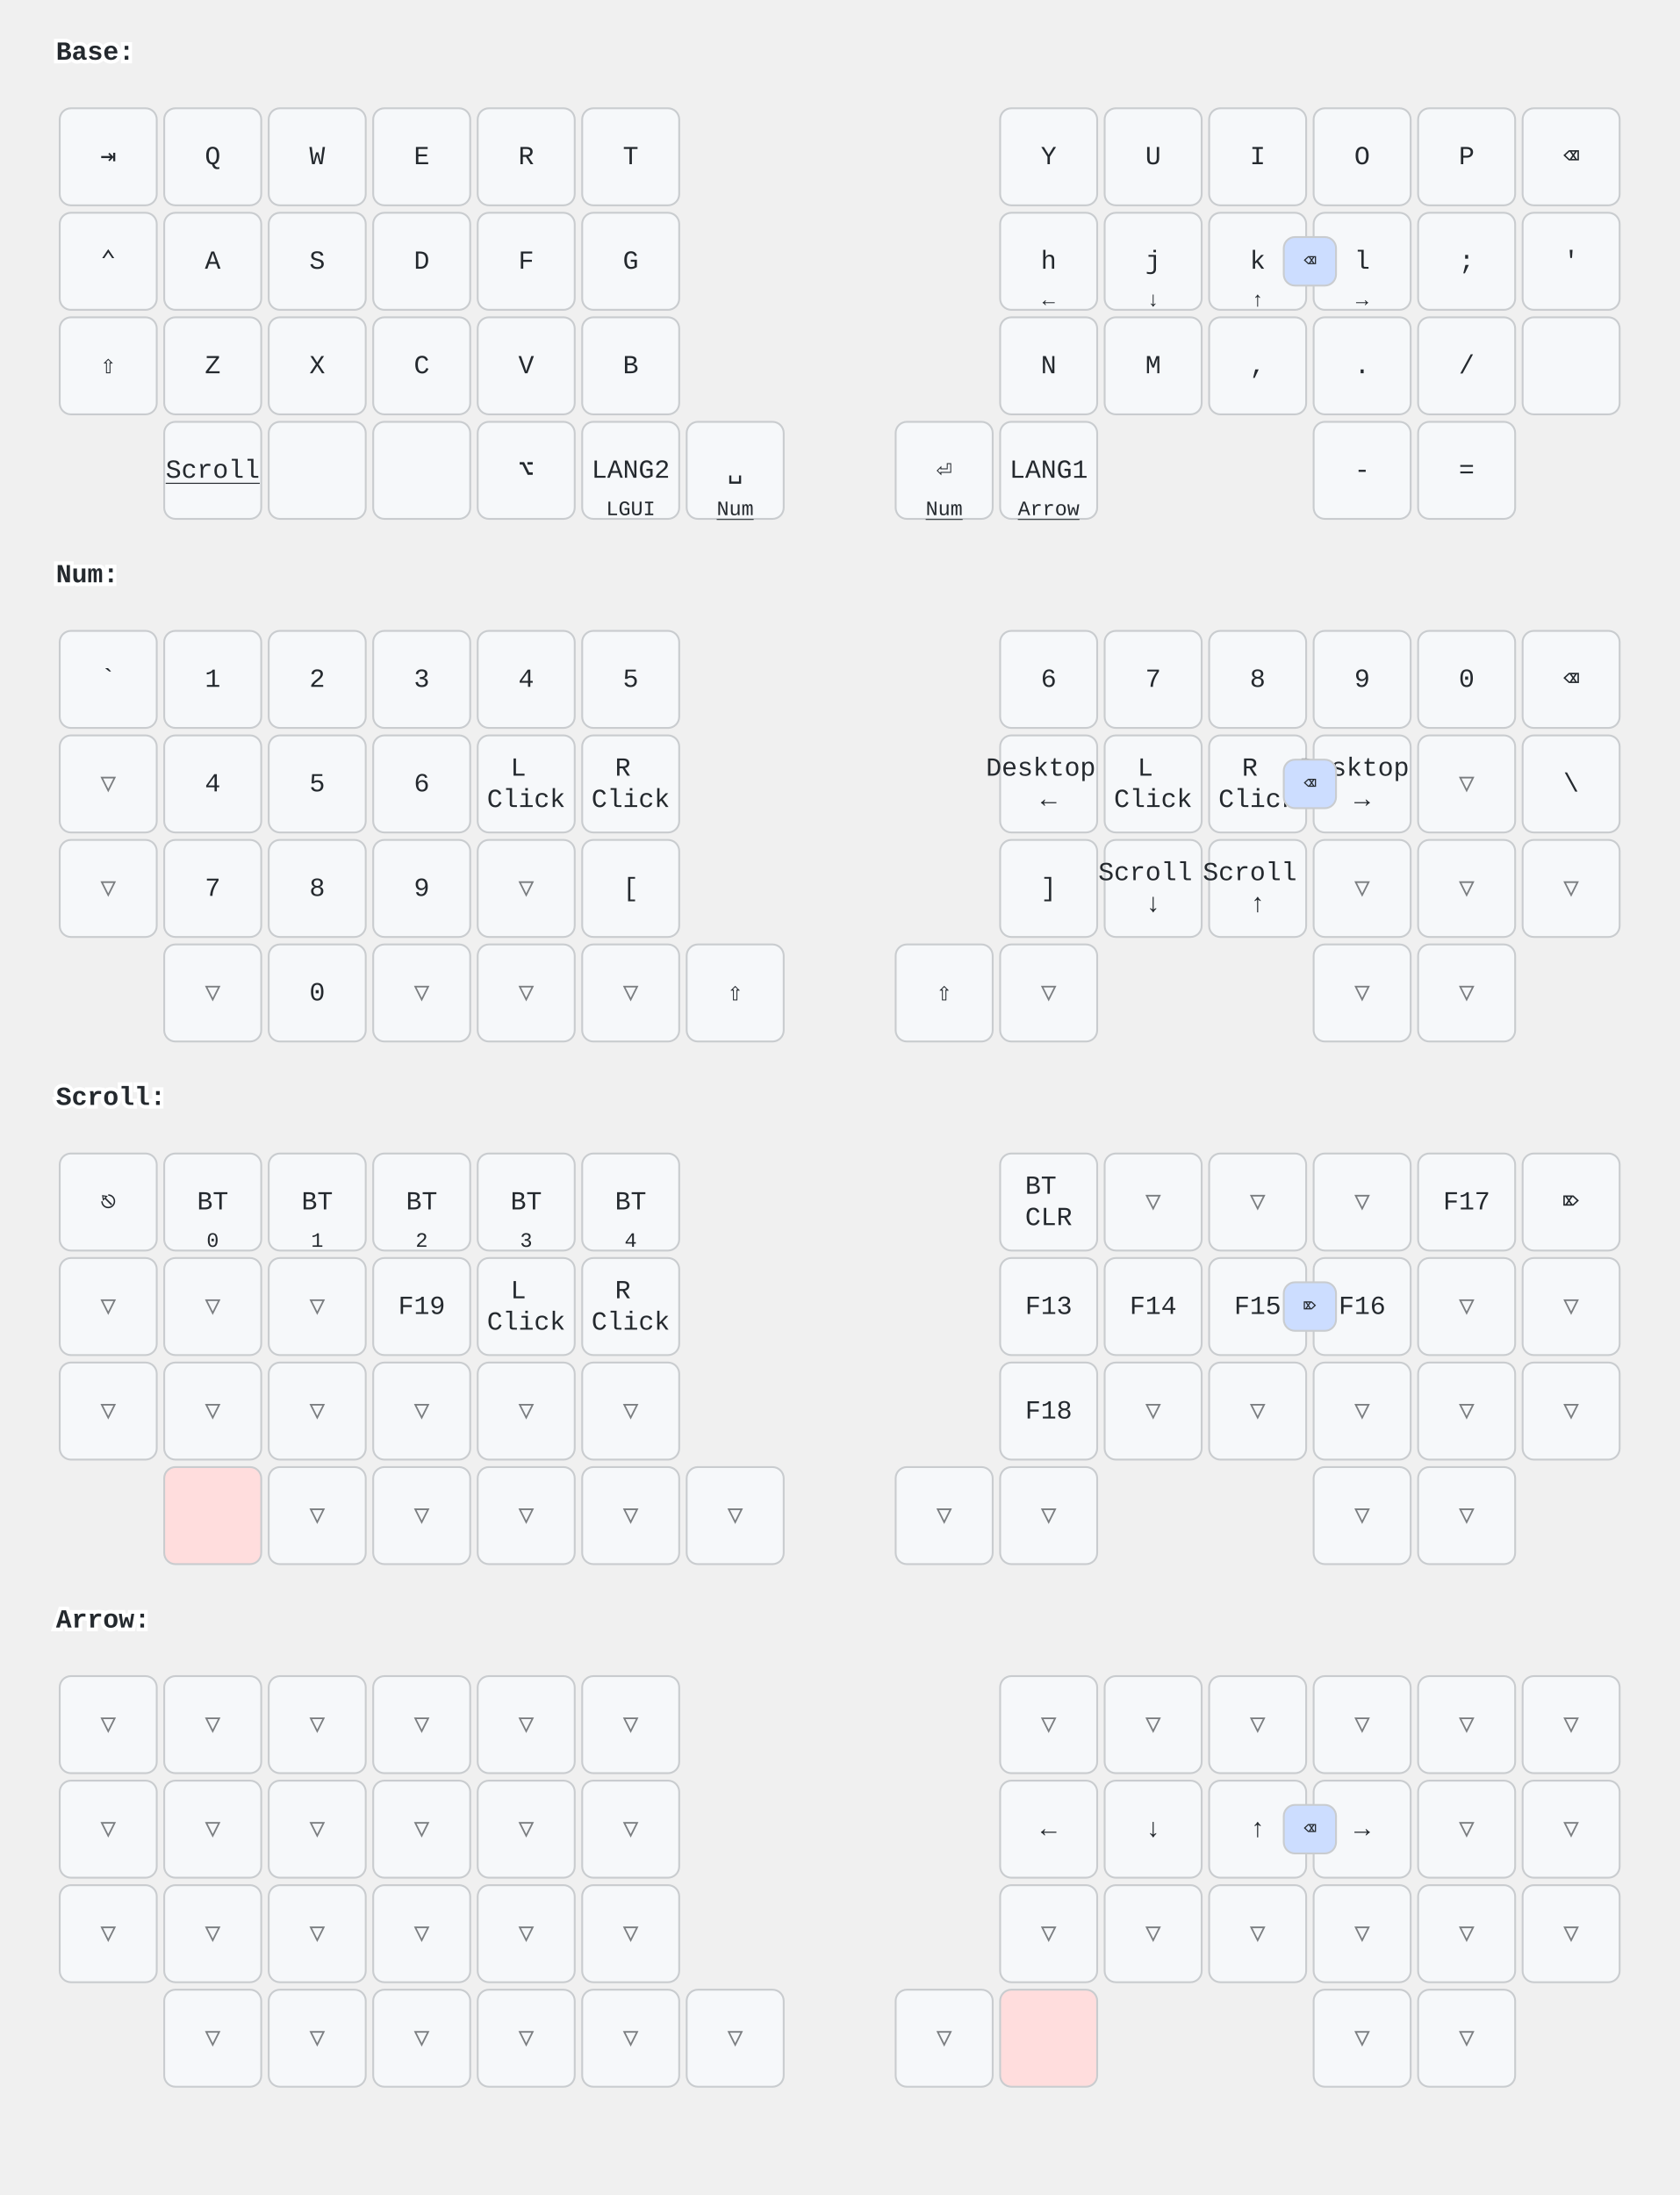
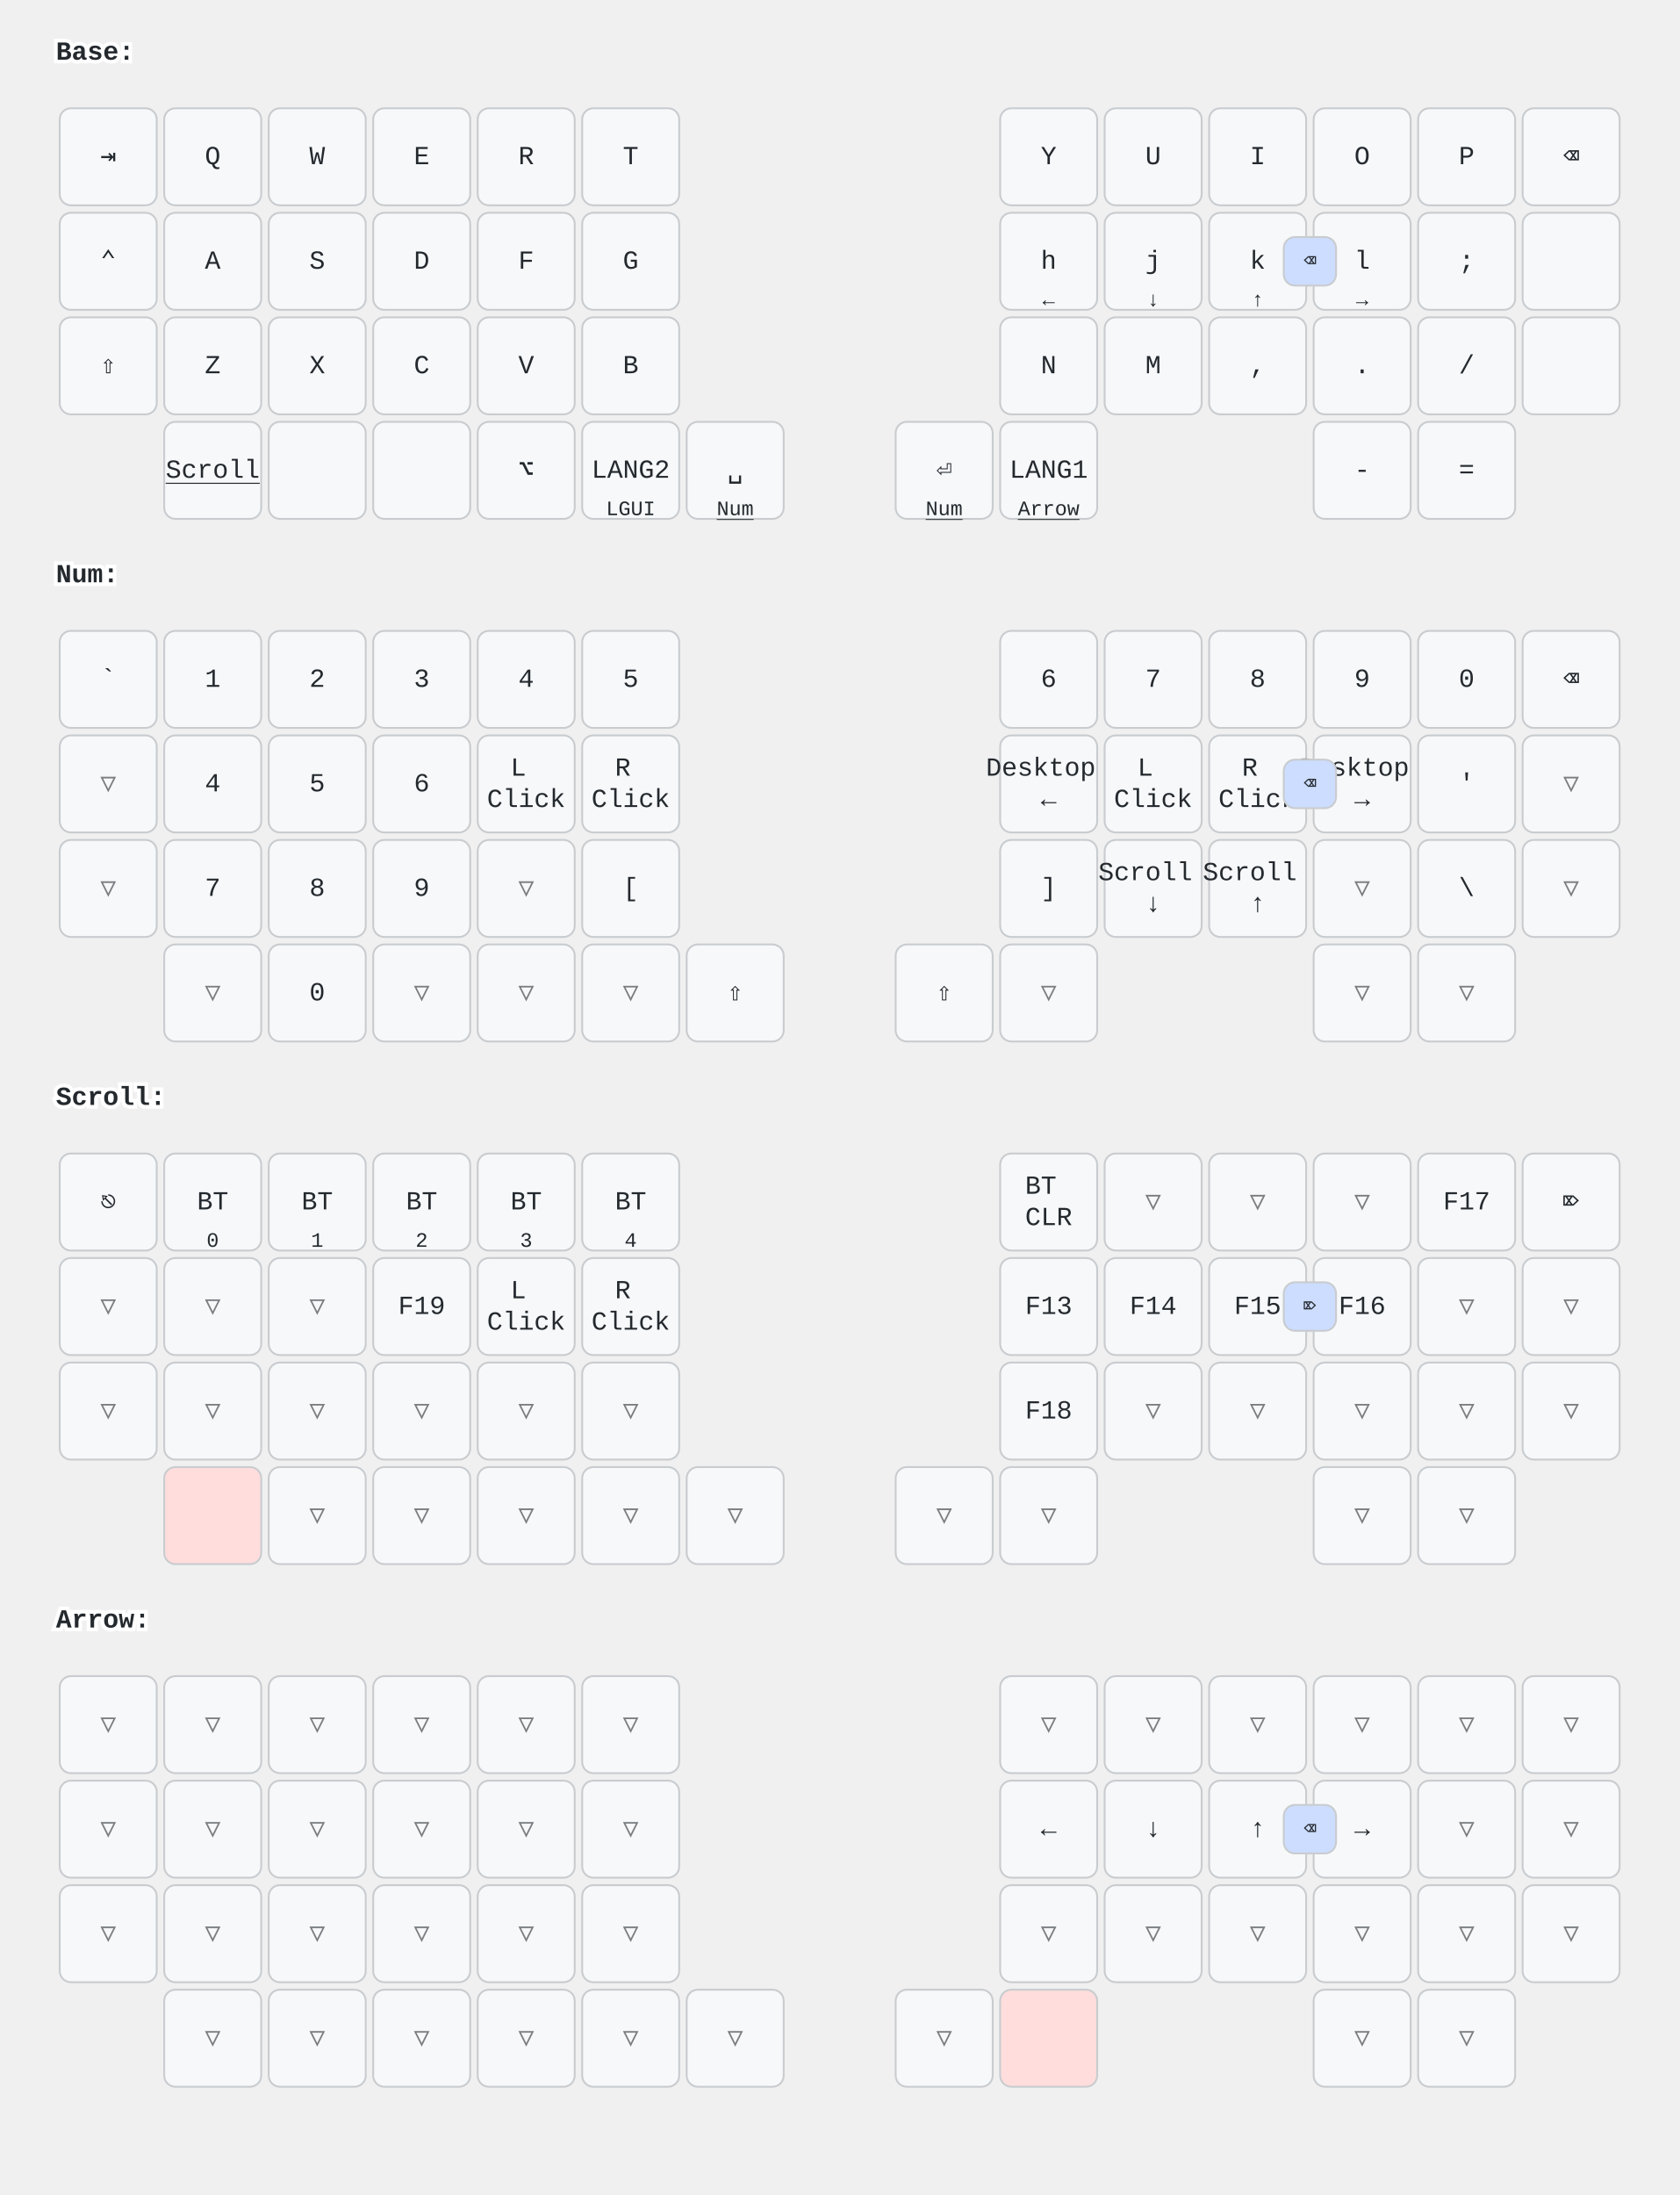
<svg xmlns="http://www.w3.org/2000/svg" width="900" height="1176" viewBox="0 0 900 1176" class="keymap">
  <style>/* inherit to force styles through use tags */
svg path {
    fill: inherit;
}

/* font and background color specifications */
svg.keymap {
    font-family: SFMono-Regular,Consolas,Liberation Mono,Menlo,monospace;
    font-size: 14px;
    font-kerning: normal;
    text-rendering: optimizeLegibility;
    fill: #24292e;
}

/* default key styling */
rect.key {
    fill: #f6f8fa;
}

rect.key, rect.combo {
    stroke: #c9cccf;
    stroke-width: 1;
}

/* default key side styling, only used is draw_key_sides is set */
rect.side {
    filter: brightness(90%);
}

/* color accent for combo boxes */
rect.combo, rect.combo-separate {
    fill: #cdf;
}

/* color accent for held keys */
rect.held, rect.combo.held {
    fill: #fdd;
}

/* color accent for ghost (optional) keys */
rect.ghost, rect.combo.ghost {
    stroke-dasharray: 4, 4;
    stroke-width: 2;
}

text {
    text-anchor: middle;
    dominant-baseline: middle;
}

/* styling for layer labels */
text.label {
    font-weight: bold;
    text-anchor: start;
    stroke: white;
    stroke-width: 4;
    paint-order: stroke;
}

/* styling for optional footer */
text.footer {
    text-anchor: end;
    dominant-baseline: auto;
    stroke: white;
    stroke-width: 4;
    paint-order: stroke;
}

/* styling for combo tap, and key non-tap label text */
text.combo, text.hold, text.shifted, text.left, text.right, text.tl, text.tr, text.bl, text.br {
    font-size: 11px;
}

text.hold, text.bl, text.br {
    text-anchor: middle;
    dominant-baseline: auto;
}

text.shifted, text.tl, text.tr {
    text-anchor: middle;
    dominant-baseline: hanging;
}

text.left, text.tl, text.bl {
    text-anchor: start;
}

text.right, text.tr, text.br {
    text-anchor: end;
}

text.layer-activator {
    text-decoration: underline;
}

/* styling for hold/shifted label text in combo box */
text.combo.hold, text.combo.shifted, text.combo.left, text.combo.right {
    font-size: 8px;
}

/* lighter symbol for transparent keys */
text.trans {
    fill: #7b7e81;
}

/* styling for combo dendrons */
path.combo {
    stroke-width: 1;
    stroke: gray;
    fill: none;
}

/* Start Tabler Icons Cleanup */
/* cannot use height/width with glyphs */
.icon-tabler &gt; path {
    fill: inherit;
    stroke: inherit;
    stroke-width: 2;
}
/* hide tabler's default box */
.icon-tabler &gt; path[stroke="none"][fill="none"] {
    visibility: hidden;
}
/* End Tabler Icons Cleanup */

@media (prefers-color-scheme: dark) {
svg.keymap { fill: #d1d6db; }
rect.key { fill: #3f4750; }
rect.key, rect.combo { stroke: #60666c; }
rect.combo, rect.combo-separate { fill: #1f3d7a; }
rect.held, rect.combo.held { fill: #854747; }
text.label, text.footer { stroke: black; }
text.trans { fill: #7e8184; }
path.combo { stroke: #7f7f7f; }

}</style>
  <g transform="translate(30, 0)" class="layer-Base">
    <text x="0" y="28" class="label" id="Base">Base:</text>
    <g transform="translate(0, 56)">
      <g transform="translate(28, 28)" class="key keypos-0">
        <rect rx="6" ry="6" x="-26" y="-26" width="52" height="52" class="key" />
        <text x="0" y="0" class="key tap">⇥</text>
      </g>
      <g transform="translate(84, 28)" class="key keypos-1">
        <rect rx="6" ry="6" x="-26" y="-26" width="52" height="52" class="key" />
        <text x="0" y="0" class="key tap">Q</text>
      </g>
      <g transform="translate(140, 28)" class="key keypos-2">
        <rect rx="6" ry="6" x="-26" y="-26" width="52" height="52" class="key" />
        <text x="0" y="0" class="key tap">W</text>
      </g>
      <g transform="translate(196, 28)" class="key keypos-3">
        <rect rx="6" ry="6" x="-26" y="-26" width="52" height="52" class="key" />
        <text x="0" y="0" class="key tap">E</text>
      </g>
      <g transform="translate(252, 28)" class="key keypos-4">
        <rect rx="6" ry="6" x="-26" y="-26" width="52" height="52" class="key" />
        <text x="0" y="0" class="key tap">R</text>
      </g>
      <g transform="translate(308, 28)" class="key keypos-5">
        <rect rx="6" ry="6" x="-26" y="-26" width="52" height="52" class="key" />
        <text x="0" y="0" class="key tap">T</text>
      </g>
      <g transform="translate(532, 28)" class="key keypos-6">
        <rect rx="6" ry="6" x="-26" y="-26" width="52" height="52" class="key" />
        <text x="0" y="0" class="key tap">Y</text>
      </g>
      <g transform="translate(588, 28)" class="key keypos-7">
        <rect rx="6" ry="6" x="-26" y="-26" width="52" height="52" class="key" />
        <text x="0" y="0" class="key tap">U</text>
      </g>
      <g transform="translate(644, 28)" class="key keypos-8">
        <rect rx="6" ry="6" x="-26" y="-26" width="52" height="52" class="key" />
        <text x="0" y="0" class="key tap">I</text>
      </g>
      <g transform="translate(700, 28)" class="key keypos-9">
        <rect rx="6" ry="6" x="-26" y="-26" width="52" height="52" class="key" />
        <text x="0" y="0" class="key tap">O</text>
      </g>
      <g transform="translate(756, 28)" class="key keypos-10">
        <rect rx="6" ry="6" x="-26" y="-26" width="52" height="52" class="key" />
        <text x="0" y="0" class="key tap">P</text>
      </g>
      <g transform="translate(812, 28)" class="key keypos-11">
        <rect rx="6" ry="6" x="-26" y="-26" width="52" height="52" class="key" />
        <text x="0" y="0" class="key tap">⌫</text>
      </g>
      <g transform="translate(28, 84)" class="key keypos-12">
        <rect rx="6" ry="6" x="-26" y="-26" width="52" height="52" class="key" />
        <text x="0" y="0" class="key tap">⌃</text>
      </g>
      <g transform="translate(84, 84)" class="key keypos-13">
        <rect rx="6" ry="6" x="-26" y="-26" width="52" height="52" class="key" />
        <text x="0" y="0" class="key tap">A</text>
      </g>
      <g transform="translate(140, 84)" class="key keypos-14">
        <rect rx="6" ry="6" x="-26" y="-26" width="52" height="52" class="key" />
        <text x="0" y="0" class="key tap">S</text>
      </g>
      <g transform="translate(196, 84)" class="key keypos-15">
        <rect rx="6" ry="6" x="-26" y="-26" width="52" height="52" class="key" />
        <text x="0" y="0" class="key tap">D</text>
      </g>
      <g transform="translate(252, 84)" class="key keypos-16">
        <rect rx="6" ry="6" x="-26" y="-26" width="52" height="52" class="key" />
        <text x="0" y="0" class="key tap">F</text>
      </g>
      <g transform="translate(308, 84)" class="key keypos-17">
        <rect rx="6" ry="6" x="-26" y="-26" width="52" height="52" class="key" />
        <text x="0" y="0" class="key tap">G</text>
      </g>
      <g transform="translate(532, 84)" class="key keypos-18">
        <rect rx="6" ry="6" x="-26" y="-26" width="52" height="52" class="key" />
        <text x="0" y="0" class="key tap">h</text>
        <text x="0" y="24" class="key hold">←</text>
      </g>
      <g transform="translate(588, 84)" class="key keypos-19">
        <rect rx="6" ry="6" x="-26" y="-26" width="52" height="52" class="key" />
        <text x="0" y="0" class="key tap">j</text>
        <text x="0" y="24" class="key hold">↓</text>
      </g>
      <g transform="translate(644, 84)" class="key keypos-20">
        <rect rx="6" ry="6" x="-26" y="-26" width="52" height="52" class="key" />
        <text x="0" y="0" class="key tap">k</text>
        <text x="0" y="24" class="key hold">↑</text>
      </g>
      <g transform="translate(700, 84)" class="key keypos-21">
        <rect rx="6" ry="6" x="-26" y="-26" width="52" height="52" class="key" />
        <text x="0" y="0" class="key tap">l</text>
        <text x="0" y="24" class="key hold">→</text>
      </g>
      <g transform="translate(756, 84)" class="key keypos-22">
        <rect rx="6" ry="6" x="-26" y="-26" width="52" height="52" class="key" />
        <text x="0" y="0" class="key tap">;</text>
      </g>
      <g transform="translate(812, 84)" class="key keypos-23">
        <rect rx="6" ry="6" x="-26" y="-26" width="52" height="52" class="key" />
-         <text x="0" y="0" class="key tap">'</text>
      </g>
      <g transform="translate(28, 140)" class="key keypos-24">
        <rect rx="6" ry="6" x="-26" y="-26" width="52" height="52" class="key" />
        <text x="0" y="0" class="key tap">⇧</text>
      </g>
      <g transform="translate(84, 140)" class="key keypos-25">
        <rect rx="6" ry="6" x="-26" y="-26" width="52" height="52" class="key" />
        <text x="0" y="0" class="key tap">Z</text>
      </g>
      <g transform="translate(140, 140)" class="key keypos-26">
        <rect rx="6" ry="6" x="-26" y="-26" width="52" height="52" class="key" />
        <text x="0" y="0" class="key tap">X</text>
      </g>
      <g transform="translate(196, 140)" class="key keypos-27">
        <rect rx="6" ry="6" x="-26" y="-26" width="52" height="52" class="key" />
        <text x="0" y="0" class="key tap">C</text>
      </g>
      <g transform="translate(252, 140)" class="key keypos-28">
        <rect rx="6" ry="6" x="-26" y="-26" width="52" height="52" class="key" />
        <text x="0" y="0" class="key tap">V</text>
      </g>
      <g transform="translate(308, 140)" class="key keypos-29">
        <rect rx="6" ry="6" x="-26" y="-26" width="52" height="52" class="key" />
        <text x="0" y="0" class="key tap">B</text>
      </g>
      <g transform="translate(532, 140)" class="key keypos-30">
        <rect rx="6" ry="6" x="-26" y="-26" width="52" height="52" class="key" />
        <text x="0" y="0" class="key tap">N</text>
      </g>
      <g transform="translate(588, 140)" class="key keypos-31">
        <rect rx="6" ry="6" x="-26" y="-26" width="52" height="52" class="key" />
        <text x="0" y="0" class="key tap">M</text>
      </g>
      <g transform="translate(644, 140)" class="key keypos-32">
        <rect rx="6" ry="6" x="-26" y="-26" width="52" height="52" class="key" />
        <text x="0" y="0" class="key tap">,</text>
      </g>
      <g transform="translate(700, 140)" class="key keypos-33">
        <rect rx="6" ry="6" x="-26" y="-26" width="52" height="52" class="key" />
        <text x="0" y="0" class="key tap">.</text>
      </g>
      <g transform="translate(756, 140)" class="key keypos-34">
        <rect rx="6" ry="6" x="-26" y="-26" width="52" height="52" class="key" />
        <text x="0" y="0" class="key tap">/</text>
      </g>
      <g transform="translate(812, 140)" class="key keypos-35">
        <rect rx="6" ry="6" x="-26" y="-26" width="52" height="52" class="key" />
      </g>
      <g transform="translate(84, 196)" class="key keypos-36">
        <rect rx="6" ry="6" x="-26" y="-26" width="52" height="52" class="key" />
        <a href="#Scroll">
          <text x="0" y="0" class="key tap layer-activator">Scroll</text>
        </a>
      </g>
      <g transform="translate(140, 196)" class="key keypos-37">
        <rect rx="6" ry="6" x="-26" y="-26" width="52" height="52" class="key" />
      </g>
      <g transform="translate(196, 196)" class="key keypos-38">
        <rect rx="6" ry="6" x="-26" y="-26" width="52" height="52" class="key" />
      </g>
      <g transform="translate(252, 196)" class="key keypos-39">
        <rect rx="6" ry="6" x="-26" y="-26" width="52" height="52" class="key" />
        <text x="0" y="0" class="key tap">⌥</text>
      </g>
      <g transform="translate(308, 196)" class="key keypos-40">
        <rect rx="6" ry="6" x="-26" y="-26" width="52" height="52" class="key" />
        <text x="0" y="0" class="key tap">LANG2</text>
        <text x="0" y="24" class="key hold">LGUI</text>
      </g>
      <g transform="translate(364, 196)" class="key keypos-41">
        <rect rx="6" ry="6" x="-26" y="-26" width="52" height="52" class="key" />
        <text x="0" y="0" class="key tap">␣</text>
        <a href="#Num">
          <text x="0" y="24" class="key hold layer-activator">Num</text>
        </a>
      </g>
      <g transform="translate(476, 196)" class="key keypos-42">
        <rect rx="6" ry="6" x="-26" y="-26" width="52" height="52" class="key" />
        <text x="0" y="0" class="key tap">⏎</text>
        <a href="#Num">
          <text x="0" y="24" class="key hold layer-activator">Num</text>
        </a>
      </g>
      <g transform="translate(532, 196)" class="key keypos-43">
        <rect rx="6" ry="6" x="-26" y="-26" width="52" height="52" class="key" />
        <text x="0" y="0" class="key tap">LANG1</text>
        <a href="#Arrow">
          <text x="0" y="24" class="key hold layer-activator">Arrow</text>
        </a>
      </g>
      <g transform="translate(700, 196)" class="key keypos-44">
        <rect rx="6" ry="6" x="-26" y="-26" width="52" height="52" class="key" />
        <text x="0" y="0" class="key tap">-</text>
      </g>
      <g transform="translate(756, 196)" class="key keypos-45">
        <rect rx="6" ry="6" x="-26" y="-26" width="52" height="52" class="key" />
        <text x="0" y="0" class="key tap">=</text>
      </g>
      <g class="combo combopos-0">
        <rect rx="6" ry="6" x="658" y="71" width="28" height="26" class="combo" />
        <text x="672" y="84" class="combo tap">⌫</text>
      </g>
    </g>
  </g>
  <g transform="translate(30, 280)" class="layer-Num">
    <text x="0" y="28" class="label" id="Num">Num:</text>
    <g transform="translate(0, 56)">
      <g transform="translate(28, 28)" class="key keypos-0">
        <rect rx="6" ry="6" x="-26" y="-26" width="52" height="52" class="key" />
        <text x="0" y="0" class="key tap">`</text>
      </g>
      <g transform="translate(84, 28)" class="key keypos-1">
        <rect rx="6" ry="6" x="-26" y="-26" width="52" height="52" class="key" />
        <text x="0" y="0" class="key tap">1</text>
      </g>
      <g transform="translate(140, 28)" class="key keypos-2">
        <rect rx="6" ry="6" x="-26" y="-26" width="52" height="52" class="key" />
        <text x="0" y="0" class="key tap">2</text>
      </g>
      <g transform="translate(196, 28)" class="key keypos-3">
        <rect rx="6" ry="6" x="-26" y="-26" width="52" height="52" class="key" />
        <text x="0" y="0" class="key tap">3</text>
      </g>
      <g transform="translate(252, 28)" class="key keypos-4">
        <rect rx="6" ry="6" x="-26" y="-26" width="52" height="52" class="key" />
        <text x="0" y="0" class="key tap">4</text>
      </g>
      <g transform="translate(308, 28)" class="key keypos-5">
        <rect rx="6" ry="6" x="-26" y="-26" width="52" height="52" class="key" />
        <text x="0" y="0" class="key tap">5</text>
      </g>
      <g transform="translate(532, 28)" class="key keypos-6">
        <rect rx="6" ry="6" x="-26" y="-26" width="52" height="52" class="key" />
        <text x="0" y="0" class="key tap">6</text>
      </g>
      <g transform="translate(588, 28)" class="key keypos-7">
        <rect rx="6" ry="6" x="-26" y="-26" width="52" height="52" class="key" />
        <text x="0" y="0" class="key tap">7</text>
      </g>
      <g transform="translate(644, 28)" class="key keypos-8">
        <rect rx="6" ry="6" x="-26" y="-26" width="52" height="52" class="key" />
        <text x="0" y="0" class="key tap">8</text>
      </g>
      <g transform="translate(700, 28)" class="key keypos-9">
        <rect rx="6" ry="6" x="-26" y="-26" width="52" height="52" class="key" />
        <text x="0" y="0" class="key tap">9</text>
      </g>
      <g transform="translate(756, 28)" class="key keypos-10">
        <rect rx="6" ry="6" x="-26" y="-26" width="52" height="52" class="key" />
        <text x="0" y="0" class="key tap">0</text>
      </g>
      <g transform="translate(812, 28)" class="key keypos-11">
        <rect rx="6" ry="6" x="-26" y="-26" width="52" height="52" class="key" />
        <text x="0" y="0" class="key tap">⌫</text>
      </g>
      <g transform="translate(28, 84)" class="key trans keypos-12">
        <rect rx="6" ry="6" x="-26" y="-26" width="52" height="52" class="key trans" />
        <text x="0" y="0" class="key trans tap">▽</text>
      </g>
      <g transform="translate(84, 84)" class="key keypos-13">
        <rect rx="6" ry="6" x="-26" y="-26" width="52" height="52" class="key" />
        <text x="0" y="0" class="key tap">4</text>
      </g>
      <g transform="translate(140, 84)" class="key keypos-14">
        <rect rx="6" ry="6" x="-26" y="-26" width="52" height="52" class="key" />
        <text x="0" y="0" class="key tap">5</text>
      </g>
      <g transform="translate(196, 84)" class="key keypos-15">
        <rect rx="6" ry="6" x="-26" y="-26" width="52" height="52" class="key" />
        <text x="0" y="0" class="key tap">6</text>
      </g>
      <g transform="translate(252, 84)" class="key keypos-16">
        <rect rx="6" ry="6" x="-26" y="-26" width="52" height="52" class="key" />
        <text x="0" y="0" class="key tap">
          <tspan x="0" dy="-0.6em">L</tspan>
          <tspan x="0" dy="1.2em">Click</tspan>
        </text>
      </g>
      <g transform="translate(308, 84)" class="key keypos-17">
        <rect rx="6" ry="6" x="-26" y="-26" width="52" height="52" class="key" />
        <text x="0" y="0" class="key tap">
          <tspan x="0" dy="-0.6em">R</tspan>
          <tspan x="0" dy="1.2em">Click</tspan>
        </text>
      </g>
      <g transform="translate(532, 84)" class="key keypos-18">
        <rect rx="6" ry="6" x="-26" y="-26" width="52" height="52" class="key" />
        <text x="0" y="0" class="key tap">
          <tspan x="0" dy="-0.6em">Desktop</tspan>
          <tspan x="0" dy="1.2em">←</tspan>
        </text>
      </g>
      <g transform="translate(588, 84)" class="key keypos-19">
        <rect rx="6" ry="6" x="-26" y="-26" width="52" height="52" class="key" />
        <text x="0" y="0" class="key tap">
          <tspan x="0" dy="-0.6em">L</tspan>
          <tspan x="0" dy="1.2em">Click</tspan>
        </text>
      </g>
      <g transform="translate(644, 84)" class="key keypos-20">
        <rect rx="6" ry="6" x="-26" y="-26" width="52" height="52" class="key" />
        <text x="0" y="0" class="key tap">
          <tspan x="0" dy="-0.6em">R</tspan>
          <tspan x="0" dy="1.2em">Click</tspan>
        </text>
      </g>
      <g transform="translate(700, 84)" class="key keypos-21">
        <rect rx="6" ry="6" x="-26" y="-26" width="52" height="52" class="key" />
        <text x="0" y="0" class="key tap">
          <tspan x="0" dy="-0.6em">Desktop</tspan>
          <tspan x="0" dy="1.2em">→</tspan>
        </text>
      </g>
-       <g transform="translate(756, 84)" class="key trans keypos-22">
-         <rect rx="6" ry="6" x="-26" y="-26" width="52" height="52" class="key trans" />
-         <text x="0" y="0" class="key trans tap">▽</text>
-       </g>
-       <g transform="translate(812, 84)" class="key keypos-23">
-         <rect rx="6" ry="6" x="-26" y="-26" width="52" height="52" class="key" />
-         <text x="0" y="0" class="key tap">\</text>
+       <g transform="translate(756, 84)" class="key keypos-22">
+         <rect rx="6" ry="6" x="-26" y="-26" width="52" height="52" class="key" />
+         <text x="0" y="0" class="key tap">'</text>
+       </g>
+       <g transform="translate(812, 84)" class="key trans keypos-23">
+         <rect rx="6" ry="6" x="-26" y="-26" width="52" height="52" class="key trans" />
+         <text x="0" y="0" class="key trans tap">▽</text>
      </g>
      <g transform="translate(28, 140)" class="key trans keypos-24">
        <rect rx="6" ry="6" x="-26" y="-26" width="52" height="52" class="key trans" />
        <text x="0" y="0" class="key trans tap">▽</text>
      </g>
      <g transform="translate(84, 140)" class="key keypos-25">
        <rect rx="6" ry="6" x="-26" y="-26" width="52" height="52" class="key" />
        <text x="0" y="0" class="key tap">7</text>
      </g>
      <g transform="translate(140, 140)" class="key keypos-26">
        <rect rx="6" ry="6" x="-26" y="-26" width="52" height="52" class="key" />
        <text x="0" y="0" class="key tap">8</text>
      </g>
      <g transform="translate(196, 140)" class="key keypos-27">
        <rect rx="6" ry="6" x="-26" y="-26" width="52" height="52" class="key" />
        <text x="0" y="0" class="key tap">9</text>
      </g>
      <g transform="translate(252, 140)" class="key trans keypos-28">
        <rect rx="6" ry="6" x="-26" y="-26" width="52" height="52" class="key trans" />
        <text x="0" y="0" class="key trans tap">▽</text>
      </g>
      <g transform="translate(308, 140)" class="key keypos-29">
        <rect rx="6" ry="6" x="-26" y="-26" width="52" height="52" class="key" />
        <text x="0" y="0" class="key tap">[</text>
      </g>
      <g transform="translate(532, 140)" class="key keypos-30">
        <rect rx="6" ry="6" x="-26" y="-26" width="52" height="52" class="key" />
        <text x="0" y="0" class="key tap">]</text>
      </g>
      <g transform="translate(588, 140)" class="key keypos-31">
        <rect rx="6" ry="6" x="-26" y="-26" width="52" height="52" class="key" />
        <text x="0" y="0" class="key tap">
          <tspan x="0" dy="-0.6em">Scroll</tspan>
          <tspan x="0" dy="1.2em">↓</tspan>
        </text>
      </g>
      <g transform="translate(644, 140)" class="key keypos-32">
        <rect rx="6" ry="6" x="-26" y="-26" width="52" height="52" class="key" />
        <text x="0" y="0" class="key tap">
          <tspan x="0" dy="-0.6em">Scroll</tspan>
          <tspan x="0" dy="1.2em">↑</tspan>
        </text>
      </g>
      <g transform="translate(700, 140)" class="key trans keypos-33">
        <rect rx="6" ry="6" x="-26" y="-26" width="52" height="52" class="key trans" />
        <text x="0" y="0" class="key trans tap">▽</text>
      </g>
-       <g transform="translate(756, 140)" class="key trans keypos-34">
-         <rect rx="6" ry="6" x="-26" y="-26" width="52" height="52" class="key trans" />
-         <text x="0" y="0" class="key trans tap">▽</text>
+       <g transform="translate(756, 140)" class="key keypos-34">
+         <rect rx="6" ry="6" x="-26" y="-26" width="52" height="52" class="key" />
+         <text x="0" y="0" class="key tap">\</text>
      </g>
      <g transform="translate(812, 140)" class="key trans keypos-35">
        <rect rx="6" ry="6" x="-26" y="-26" width="52" height="52" class="key trans" />
        <text x="0" y="0" class="key trans tap">▽</text>
      </g>
      <g transform="translate(84, 196)" class="key trans keypos-36">
        <rect rx="6" ry="6" x="-26" y="-26" width="52" height="52" class="key trans" />
        <text x="0" y="0" class="key trans tap">▽</text>
      </g>
      <g transform="translate(140, 196)" class="key keypos-37">
        <rect rx="6" ry="6" x="-26" y="-26" width="52" height="52" class="key" />
        <text x="0" y="0" class="key tap">0</text>
      </g>
      <g transform="translate(196, 196)" class="key trans keypos-38">
        <rect rx="6" ry="6" x="-26" y="-26" width="52" height="52" class="key trans" />
        <text x="0" y="0" class="key trans tap">▽</text>
      </g>
      <g transform="translate(252, 196)" class="key trans keypos-39">
        <rect rx="6" ry="6" x="-26" y="-26" width="52" height="52" class="key trans" />
        <text x="0" y="0" class="key trans tap">▽</text>
      </g>
      <g transform="translate(308, 196)" class="key trans keypos-40">
        <rect rx="6" ry="6" x="-26" y="-26" width="52" height="52" class="key trans" />
        <text x="0" y="0" class="key trans tap">▽</text>
      </g>
      <g transform="translate(364, 196)" class="key keypos-41">
        <rect rx="6" ry="6" x="-26" y="-26" width="52" height="52" class="key" />
        <text x="0" y="0" class="key tap">⇧</text>
      </g>
      <g transform="translate(476, 196)" class="key keypos-42">
        <rect rx="6" ry="6" x="-26" y="-26" width="52" height="52" class="key" />
        <text x="0" y="0" class="key tap">⇧</text>
      </g>
      <g transform="translate(532, 196)" class="key trans keypos-43">
        <rect rx="6" ry="6" x="-26" y="-26" width="52" height="52" class="key trans" />
        <text x="0" y="0" class="key trans tap">▽</text>
      </g>
      <g transform="translate(700, 196)" class="key trans keypos-44">
        <rect rx="6" ry="6" x="-26" y="-26" width="52" height="52" class="key trans" />
        <text x="0" y="0" class="key trans tap">▽</text>
      </g>
      <g transform="translate(756, 196)" class="key trans keypos-45">
        <rect rx="6" ry="6" x="-26" y="-26" width="52" height="52" class="key trans" />
        <text x="0" y="0" class="key trans tap">▽</text>
      </g>
      <g class="combo combopos-0">
        <rect rx="6" ry="6" x="658" y="71" width="28" height="26" class="combo" />
        <text x="672" y="84" class="combo tap">⌫</text>
      </g>
    </g>
  </g>
  <g transform="translate(30, 560)" class="layer-Scroll">
    <text x="0" y="28" class="label" id="Scroll">Scroll:</text>
    <g transform="translate(0, 56)">
      <g transform="translate(28, 28)" class="key keypos-0">
        <rect rx="6" ry="6" x="-26" y="-26" width="52" height="52" class="key" />
        <text x="0" y="0" class="key tap">⎋</text>
      </g>
      <g transform="translate(84, 28)" class="key keypos-1">
        <rect rx="6" ry="6" x="-26" y="-26" width="52" height="52" class="key" />
        <text x="0" y="0" class="key tap">BT</text>
        <text x="0" y="24" class="key hold">0</text>
      </g>
      <g transform="translate(140, 28)" class="key keypos-2">
        <rect rx="6" ry="6" x="-26" y="-26" width="52" height="52" class="key" />
        <text x="0" y="0" class="key tap">BT</text>
        <text x="0" y="24" class="key hold">1</text>
      </g>
      <g transform="translate(196, 28)" class="key keypos-3">
        <rect rx="6" ry="6" x="-26" y="-26" width="52" height="52" class="key" />
        <text x="0" y="0" class="key tap">BT</text>
        <text x="0" y="24" class="key hold">2</text>
      </g>
      <g transform="translate(252, 28)" class="key keypos-4">
        <rect rx="6" ry="6" x="-26" y="-26" width="52" height="52" class="key" />
        <text x="0" y="0" class="key tap">BT</text>
        <text x="0" y="24" class="key hold">3</text>
      </g>
      <g transform="translate(308, 28)" class="key keypos-5">
        <rect rx="6" ry="6" x="-26" y="-26" width="52" height="52" class="key" />
        <text x="0" y="0" class="key tap">BT</text>
        <text x="0" y="24" class="key hold">4</text>
      </g>
      <g transform="translate(532, 28)" class="key keypos-6">
        <rect rx="6" ry="6" x="-26" y="-26" width="52" height="52" class="key" />
        <text x="0" y="0" class="key tap">
          <tspan x="0" dy="-0.6em">BT</tspan>
          <tspan x="0" dy="1.2em">CLR</tspan>
        </text>
      </g>
      <g transform="translate(588, 28)" class="key trans keypos-7">
        <rect rx="6" ry="6" x="-26" y="-26" width="52" height="52" class="key trans" />
        <text x="0" y="0" class="key trans tap">▽</text>
      </g>
      <g transform="translate(644, 28)" class="key trans keypos-8">
        <rect rx="6" ry="6" x="-26" y="-26" width="52" height="52" class="key trans" />
        <text x="0" y="0" class="key trans tap">▽</text>
      </g>
      <g transform="translate(700, 28)" class="key trans keypos-9">
        <rect rx="6" ry="6" x="-26" y="-26" width="52" height="52" class="key trans" />
        <text x="0" y="0" class="key trans tap">▽</text>
      </g>
      <g transform="translate(756, 28)" class="key keypos-10">
        <rect rx="6" ry="6" x="-26" y="-26" width="52" height="52" class="key" />
        <text x="0" y="0" class="key tap">F17</text>
      </g>
      <g transform="translate(812, 28)" class="key keypos-11">
        <rect rx="6" ry="6" x="-26" y="-26" width="52" height="52" class="key" />
        <text x="0" y="0" class="key tap">⌦</text>
      </g>
      <g transform="translate(28, 84)" class="key trans keypos-12">
        <rect rx="6" ry="6" x="-26" y="-26" width="52" height="52" class="key trans" />
        <text x="0" y="0" class="key trans tap">▽</text>
      </g>
      <g transform="translate(84, 84)" class="key trans keypos-13">
        <rect rx="6" ry="6" x="-26" y="-26" width="52" height="52" class="key trans" />
        <text x="0" y="0" class="key trans tap">▽</text>
      </g>
      <g transform="translate(140, 84)" class="key trans keypos-14">
        <rect rx="6" ry="6" x="-26" y="-26" width="52" height="52" class="key trans" />
        <text x="0" y="0" class="key trans tap">▽</text>
      </g>
      <g transform="translate(196, 84)" class="key keypos-15">
        <rect rx="6" ry="6" x="-26" y="-26" width="52" height="52" class="key" />
        <text x="0" y="0" class="key tap">F19</text>
      </g>
      <g transform="translate(252, 84)" class="key keypos-16">
        <rect rx="6" ry="6" x="-26" y="-26" width="52" height="52" class="key" />
        <text x="0" y="0" class="key tap">
          <tspan x="0" dy="-0.6em">L</tspan>
          <tspan x="0" dy="1.2em">Click</tspan>
        </text>
      </g>
      <g transform="translate(308, 84)" class="key keypos-17">
        <rect rx="6" ry="6" x="-26" y="-26" width="52" height="52" class="key" />
        <text x="0" y="0" class="key tap">
          <tspan x="0" dy="-0.6em">R</tspan>
          <tspan x="0" dy="1.2em">Click</tspan>
        </text>
      </g>
      <g transform="translate(532, 84)" class="key keypos-18">
        <rect rx="6" ry="6" x="-26" y="-26" width="52" height="52" class="key" />
        <text x="0" y="0" class="key tap">F13</text>
      </g>
      <g transform="translate(588, 84)" class="key keypos-19">
        <rect rx="6" ry="6" x="-26" y="-26" width="52" height="52" class="key" />
        <text x="0" y="0" class="key tap">F14</text>
      </g>
      <g transform="translate(644, 84)" class="key keypos-20">
        <rect rx="6" ry="6" x="-26" y="-26" width="52" height="52" class="key" />
        <text x="0" y="0" class="key tap">F15</text>
      </g>
      <g transform="translate(700, 84)" class="key keypos-21">
        <rect rx="6" ry="6" x="-26" y="-26" width="52" height="52" class="key" />
        <text x="0" y="0" class="key tap">F16</text>
      </g>
      <g transform="translate(756, 84)" class="key trans keypos-22">
        <rect rx="6" ry="6" x="-26" y="-26" width="52" height="52" class="key trans" />
        <text x="0" y="0" class="key trans tap">▽</text>
      </g>
      <g transform="translate(812, 84)" class="key trans keypos-23">
        <rect rx="6" ry="6" x="-26" y="-26" width="52" height="52" class="key trans" />
        <text x="0" y="0" class="key trans tap">▽</text>
      </g>
      <g transform="translate(28, 140)" class="key trans keypos-24">
        <rect rx="6" ry="6" x="-26" y="-26" width="52" height="52" class="key trans" />
        <text x="0" y="0" class="key trans tap">▽</text>
      </g>
      <g transform="translate(84, 140)" class="key trans keypos-25">
        <rect rx="6" ry="6" x="-26" y="-26" width="52" height="52" class="key trans" />
        <text x="0" y="0" class="key trans tap">▽</text>
      </g>
      <g transform="translate(140, 140)" class="key trans keypos-26">
        <rect rx="6" ry="6" x="-26" y="-26" width="52" height="52" class="key trans" />
        <text x="0" y="0" class="key trans tap">▽</text>
      </g>
      <g transform="translate(196, 140)" class="key trans keypos-27">
        <rect rx="6" ry="6" x="-26" y="-26" width="52" height="52" class="key trans" />
        <text x="0" y="0" class="key trans tap">▽</text>
      </g>
      <g transform="translate(252, 140)" class="key trans keypos-28">
        <rect rx="6" ry="6" x="-26" y="-26" width="52" height="52" class="key trans" />
        <text x="0" y="0" class="key trans tap">▽</text>
      </g>
      <g transform="translate(308, 140)" class="key trans keypos-29">
        <rect rx="6" ry="6" x="-26" y="-26" width="52" height="52" class="key trans" />
        <text x="0" y="0" class="key trans tap">▽</text>
      </g>
      <g transform="translate(532, 140)" class="key keypos-30">
        <rect rx="6" ry="6" x="-26" y="-26" width="52" height="52" class="key" />
        <text x="0" y="0" class="key tap">F18</text>
      </g>
      <g transform="translate(588, 140)" class="key trans keypos-31">
        <rect rx="6" ry="6" x="-26" y="-26" width="52" height="52" class="key trans" />
        <text x="0" y="0" class="key trans tap">▽</text>
      </g>
      <g transform="translate(644, 140)" class="key trans keypos-32">
        <rect rx="6" ry="6" x="-26" y="-26" width="52" height="52" class="key trans" />
        <text x="0" y="0" class="key trans tap">▽</text>
      </g>
      <g transform="translate(700, 140)" class="key trans keypos-33">
        <rect rx="6" ry="6" x="-26" y="-26" width="52" height="52" class="key trans" />
        <text x="0" y="0" class="key trans tap">▽</text>
      </g>
      <g transform="translate(756, 140)" class="key trans keypos-34">
        <rect rx="6" ry="6" x="-26" y="-26" width="52" height="52" class="key trans" />
        <text x="0" y="0" class="key trans tap">▽</text>
      </g>
      <g transform="translate(812, 140)" class="key trans keypos-35">
        <rect rx="6" ry="6" x="-26" y="-26" width="52" height="52" class="key trans" />
        <text x="0" y="0" class="key trans tap">▽</text>
      </g>
      <g transform="translate(84, 196)" class="key held keypos-36">
        <rect rx="6" ry="6" x="-26" y="-26" width="52" height="52" class="key held" />
      </g>
      <g transform="translate(140, 196)" class="key trans keypos-37">
        <rect rx="6" ry="6" x="-26" y="-26" width="52" height="52" class="key trans" />
        <text x="0" y="0" class="key trans tap">▽</text>
      </g>
      <g transform="translate(196, 196)" class="key trans keypos-38">
        <rect rx="6" ry="6" x="-26" y="-26" width="52" height="52" class="key trans" />
        <text x="0" y="0" class="key trans tap">▽</text>
      </g>
      <g transform="translate(252, 196)" class="key trans keypos-39">
        <rect rx="6" ry="6" x="-26" y="-26" width="52" height="52" class="key trans" />
        <text x="0" y="0" class="key trans tap">▽</text>
      </g>
      <g transform="translate(308, 196)" class="key trans keypos-40">
        <rect rx="6" ry="6" x="-26" y="-26" width="52" height="52" class="key trans" />
        <text x="0" y="0" class="key trans tap">▽</text>
      </g>
      <g transform="translate(364, 196)" class="key trans keypos-41">
        <rect rx="6" ry="6" x="-26" y="-26" width="52" height="52" class="key trans" />
        <text x="0" y="0" class="key trans tap">▽</text>
      </g>
      <g transform="translate(476, 196)" class="key trans keypos-42">
        <rect rx="6" ry="6" x="-26" y="-26" width="52" height="52" class="key trans" />
        <text x="0" y="0" class="key trans tap">▽</text>
      </g>
      <g transform="translate(532, 196)" class="key trans keypos-43">
        <rect rx="6" ry="6" x="-26" y="-26" width="52" height="52" class="key trans" />
        <text x="0" y="0" class="key trans tap">▽</text>
      </g>
      <g transform="translate(700, 196)" class="key trans keypos-44">
        <rect rx="6" ry="6" x="-26" y="-26" width="52" height="52" class="key trans" />
        <text x="0" y="0" class="key trans tap">▽</text>
      </g>
      <g transform="translate(756, 196)" class="key trans keypos-45">
        <rect rx="6" ry="6" x="-26" y="-26" width="52" height="52" class="key trans" />
        <text x="0" y="0" class="key trans tap">▽</text>
      </g>
      <g class="combo combopos-0">
        <rect rx="6" ry="6" x="658" y="71" width="28" height="26" class="combo" />
        <text x="672" y="84" class="combo tap">⌦</text>
      </g>
    </g>
  </g>
  <g transform="translate(30, 840)" class="layer-Arrow">
    <text x="0" y="28" class="label" id="Arrow">Arrow:</text>
    <g transform="translate(0, 56)">
      <g transform="translate(28, 28)" class="key trans keypos-0">
        <rect rx="6" ry="6" x="-26" y="-26" width="52" height="52" class="key trans" />
        <text x="0" y="0" class="key trans tap">▽</text>
      </g>
      <g transform="translate(84, 28)" class="key trans keypos-1">
        <rect rx="6" ry="6" x="-26" y="-26" width="52" height="52" class="key trans" />
        <text x="0" y="0" class="key trans tap">▽</text>
      </g>
      <g transform="translate(140, 28)" class="key trans keypos-2">
        <rect rx="6" ry="6" x="-26" y="-26" width="52" height="52" class="key trans" />
        <text x="0" y="0" class="key trans tap">▽</text>
      </g>
      <g transform="translate(196, 28)" class="key trans keypos-3">
        <rect rx="6" ry="6" x="-26" y="-26" width="52" height="52" class="key trans" />
        <text x="0" y="0" class="key trans tap">▽</text>
      </g>
      <g transform="translate(252, 28)" class="key trans keypos-4">
        <rect rx="6" ry="6" x="-26" y="-26" width="52" height="52" class="key trans" />
        <text x="0" y="0" class="key trans tap">▽</text>
      </g>
      <g transform="translate(308, 28)" class="key trans keypos-5">
        <rect rx="6" ry="6" x="-26" y="-26" width="52" height="52" class="key trans" />
        <text x="0" y="0" class="key trans tap">▽</text>
      </g>
      <g transform="translate(532, 28)" class="key trans keypos-6">
        <rect rx="6" ry="6" x="-26" y="-26" width="52" height="52" class="key trans" />
        <text x="0" y="0" class="key trans tap">▽</text>
      </g>
      <g transform="translate(588, 28)" class="key trans keypos-7">
        <rect rx="6" ry="6" x="-26" y="-26" width="52" height="52" class="key trans" />
        <text x="0" y="0" class="key trans tap">▽</text>
      </g>
      <g transform="translate(644, 28)" class="key trans keypos-8">
        <rect rx="6" ry="6" x="-26" y="-26" width="52" height="52" class="key trans" />
        <text x="0" y="0" class="key trans tap">▽</text>
      </g>
      <g transform="translate(700, 28)" class="key trans keypos-9">
        <rect rx="6" ry="6" x="-26" y="-26" width="52" height="52" class="key trans" />
        <text x="0" y="0" class="key trans tap">▽</text>
      </g>
      <g transform="translate(756, 28)" class="key trans keypos-10">
        <rect rx="6" ry="6" x="-26" y="-26" width="52" height="52" class="key trans" />
        <text x="0" y="0" class="key trans tap">▽</text>
      </g>
      <g transform="translate(812, 28)" class="key trans keypos-11">
        <rect rx="6" ry="6" x="-26" y="-26" width="52" height="52" class="key trans" />
        <text x="0" y="0" class="key trans tap">▽</text>
      </g>
      <g transform="translate(28, 84)" class="key trans keypos-12">
        <rect rx="6" ry="6" x="-26" y="-26" width="52" height="52" class="key trans" />
        <text x="0" y="0" class="key trans tap">▽</text>
      </g>
      <g transform="translate(84, 84)" class="key trans keypos-13">
        <rect rx="6" ry="6" x="-26" y="-26" width="52" height="52" class="key trans" />
        <text x="0" y="0" class="key trans tap">▽</text>
      </g>
      <g transform="translate(140, 84)" class="key trans keypos-14">
        <rect rx="6" ry="6" x="-26" y="-26" width="52" height="52" class="key trans" />
        <text x="0" y="0" class="key trans tap">▽</text>
      </g>
      <g transform="translate(196, 84)" class="key trans keypos-15">
        <rect rx="6" ry="6" x="-26" y="-26" width="52" height="52" class="key trans" />
        <text x="0" y="0" class="key trans tap">▽</text>
      </g>
      <g transform="translate(252, 84)" class="key trans keypos-16">
        <rect rx="6" ry="6" x="-26" y="-26" width="52" height="52" class="key trans" />
        <text x="0" y="0" class="key trans tap">▽</text>
      </g>
      <g transform="translate(308, 84)" class="key trans keypos-17">
        <rect rx="6" ry="6" x="-26" y="-26" width="52" height="52" class="key trans" />
        <text x="0" y="0" class="key trans tap">▽</text>
      </g>
      <g transform="translate(532, 84)" class="key keypos-18">
        <rect rx="6" ry="6" x="-26" y="-26" width="52" height="52" class="key" />
        <text x="0" y="0" class="key tap">←</text>
      </g>
      <g transform="translate(588, 84)" class="key keypos-19">
        <rect rx="6" ry="6" x="-26" y="-26" width="52" height="52" class="key" />
        <text x="0" y="0" class="key tap">↓</text>
      </g>
      <g transform="translate(644, 84)" class="key keypos-20">
        <rect rx="6" ry="6" x="-26" y="-26" width="52" height="52" class="key" />
        <text x="0" y="0" class="key tap">↑</text>
      </g>
      <g transform="translate(700, 84)" class="key keypos-21">
        <rect rx="6" ry="6" x="-26" y="-26" width="52" height="52" class="key" />
        <text x="0" y="0" class="key tap">→</text>
      </g>
      <g transform="translate(756, 84)" class="key trans keypos-22">
        <rect rx="6" ry="6" x="-26" y="-26" width="52" height="52" class="key trans" />
        <text x="0" y="0" class="key trans tap">▽</text>
      </g>
      <g transform="translate(812, 84)" class="key trans keypos-23">
        <rect rx="6" ry="6" x="-26" y="-26" width="52" height="52" class="key trans" />
        <text x="0" y="0" class="key trans tap">▽</text>
      </g>
      <g transform="translate(28, 140)" class="key trans keypos-24">
        <rect rx="6" ry="6" x="-26" y="-26" width="52" height="52" class="key trans" />
        <text x="0" y="0" class="key trans tap">▽</text>
      </g>
      <g transform="translate(84, 140)" class="key trans keypos-25">
        <rect rx="6" ry="6" x="-26" y="-26" width="52" height="52" class="key trans" />
        <text x="0" y="0" class="key trans tap">▽</text>
      </g>
      <g transform="translate(140, 140)" class="key trans keypos-26">
        <rect rx="6" ry="6" x="-26" y="-26" width="52" height="52" class="key trans" />
        <text x="0" y="0" class="key trans tap">▽</text>
      </g>
      <g transform="translate(196, 140)" class="key trans keypos-27">
        <rect rx="6" ry="6" x="-26" y="-26" width="52" height="52" class="key trans" />
        <text x="0" y="0" class="key trans tap">▽</text>
      </g>
      <g transform="translate(252, 140)" class="key trans keypos-28">
        <rect rx="6" ry="6" x="-26" y="-26" width="52" height="52" class="key trans" />
        <text x="0" y="0" class="key trans tap">▽</text>
      </g>
      <g transform="translate(308, 140)" class="key trans keypos-29">
        <rect rx="6" ry="6" x="-26" y="-26" width="52" height="52" class="key trans" />
        <text x="0" y="0" class="key trans tap">▽</text>
      </g>
      <g transform="translate(532, 140)" class="key trans keypos-30">
        <rect rx="6" ry="6" x="-26" y="-26" width="52" height="52" class="key trans" />
        <text x="0" y="0" class="key trans tap">▽</text>
      </g>
      <g transform="translate(588, 140)" class="key trans keypos-31">
        <rect rx="6" ry="6" x="-26" y="-26" width="52" height="52" class="key trans" />
        <text x="0" y="0" class="key trans tap">▽</text>
      </g>
      <g transform="translate(644, 140)" class="key trans keypos-32">
        <rect rx="6" ry="6" x="-26" y="-26" width="52" height="52" class="key trans" />
        <text x="0" y="0" class="key trans tap">▽</text>
      </g>
      <g transform="translate(700, 140)" class="key trans keypos-33">
        <rect rx="6" ry="6" x="-26" y="-26" width="52" height="52" class="key trans" />
        <text x="0" y="0" class="key trans tap">▽</text>
      </g>
      <g transform="translate(756, 140)" class="key trans keypos-34">
        <rect rx="6" ry="6" x="-26" y="-26" width="52" height="52" class="key trans" />
        <text x="0" y="0" class="key trans tap">▽</text>
      </g>
      <g transform="translate(812, 140)" class="key trans keypos-35">
        <rect rx="6" ry="6" x="-26" y="-26" width="52" height="52" class="key trans" />
        <text x="0" y="0" class="key trans tap">▽</text>
      </g>
      <g transform="translate(84, 196)" class="key trans keypos-36">
        <rect rx="6" ry="6" x="-26" y="-26" width="52" height="52" class="key trans" />
        <text x="0" y="0" class="key trans tap">▽</text>
      </g>
      <g transform="translate(140, 196)" class="key trans keypos-37">
        <rect rx="6" ry="6" x="-26" y="-26" width="52" height="52" class="key trans" />
        <text x="0" y="0" class="key trans tap">▽</text>
      </g>
      <g transform="translate(196, 196)" class="key trans keypos-38">
        <rect rx="6" ry="6" x="-26" y="-26" width="52" height="52" class="key trans" />
        <text x="0" y="0" class="key trans tap">▽</text>
      </g>
      <g transform="translate(252, 196)" class="key trans keypos-39">
        <rect rx="6" ry="6" x="-26" y="-26" width="52" height="52" class="key trans" />
        <text x="0" y="0" class="key trans tap">▽</text>
      </g>
      <g transform="translate(308, 196)" class="key trans keypos-40">
        <rect rx="6" ry="6" x="-26" y="-26" width="52" height="52" class="key trans" />
        <text x="0" y="0" class="key trans tap">▽</text>
      </g>
      <g transform="translate(364, 196)" class="key trans keypos-41">
        <rect rx="6" ry="6" x="-26" y="-26" width="52" height="52" class="key trans" />
        <text x="0" y="0" class="key trans tap">▽</text>
      </g>
      <g transform="translate(476, 196)" class="key trans keypos-42">
        <rect rx="6" ry="6" x="-26" y="-26" width="52" height="52" class="key trans" />
        <text x="0" y="0" class="key trans tap">▽</text>
      </g>
      <g transform="translate(532, 196)" class="key held keypos-43">
        <rect rx="6" ry="6" x="-26" y="-26" width="52" height="52" class="key held" />
      </g>
      <g transform="translate(700, 196)" class="key trans keypos-44">
        <rect rx="6" ry="6" x="-26" y="-26" width="52" height="52" class="key trans" />
        <text x="0" y="0" class="key trans tap">▽</text>
      </g>
      <g transform="translate(756, 196)" class="key trans keypos-45">
        <rect rx="6" ry="6" x="-26" y="-26" width="52" height="52" class="key trans" />
        <text x="0" y="0" class="key trans tap">▽</text>
      </g>
      <g class="combo combopos-0">
        <rect rx="6" ry="6" x="658" y="71" width="28" height="26" class="combo" />
        <text x="672" y="84" class="combo tap">⌫</text>
      </g>
    </g>
  </g>
</svg>
